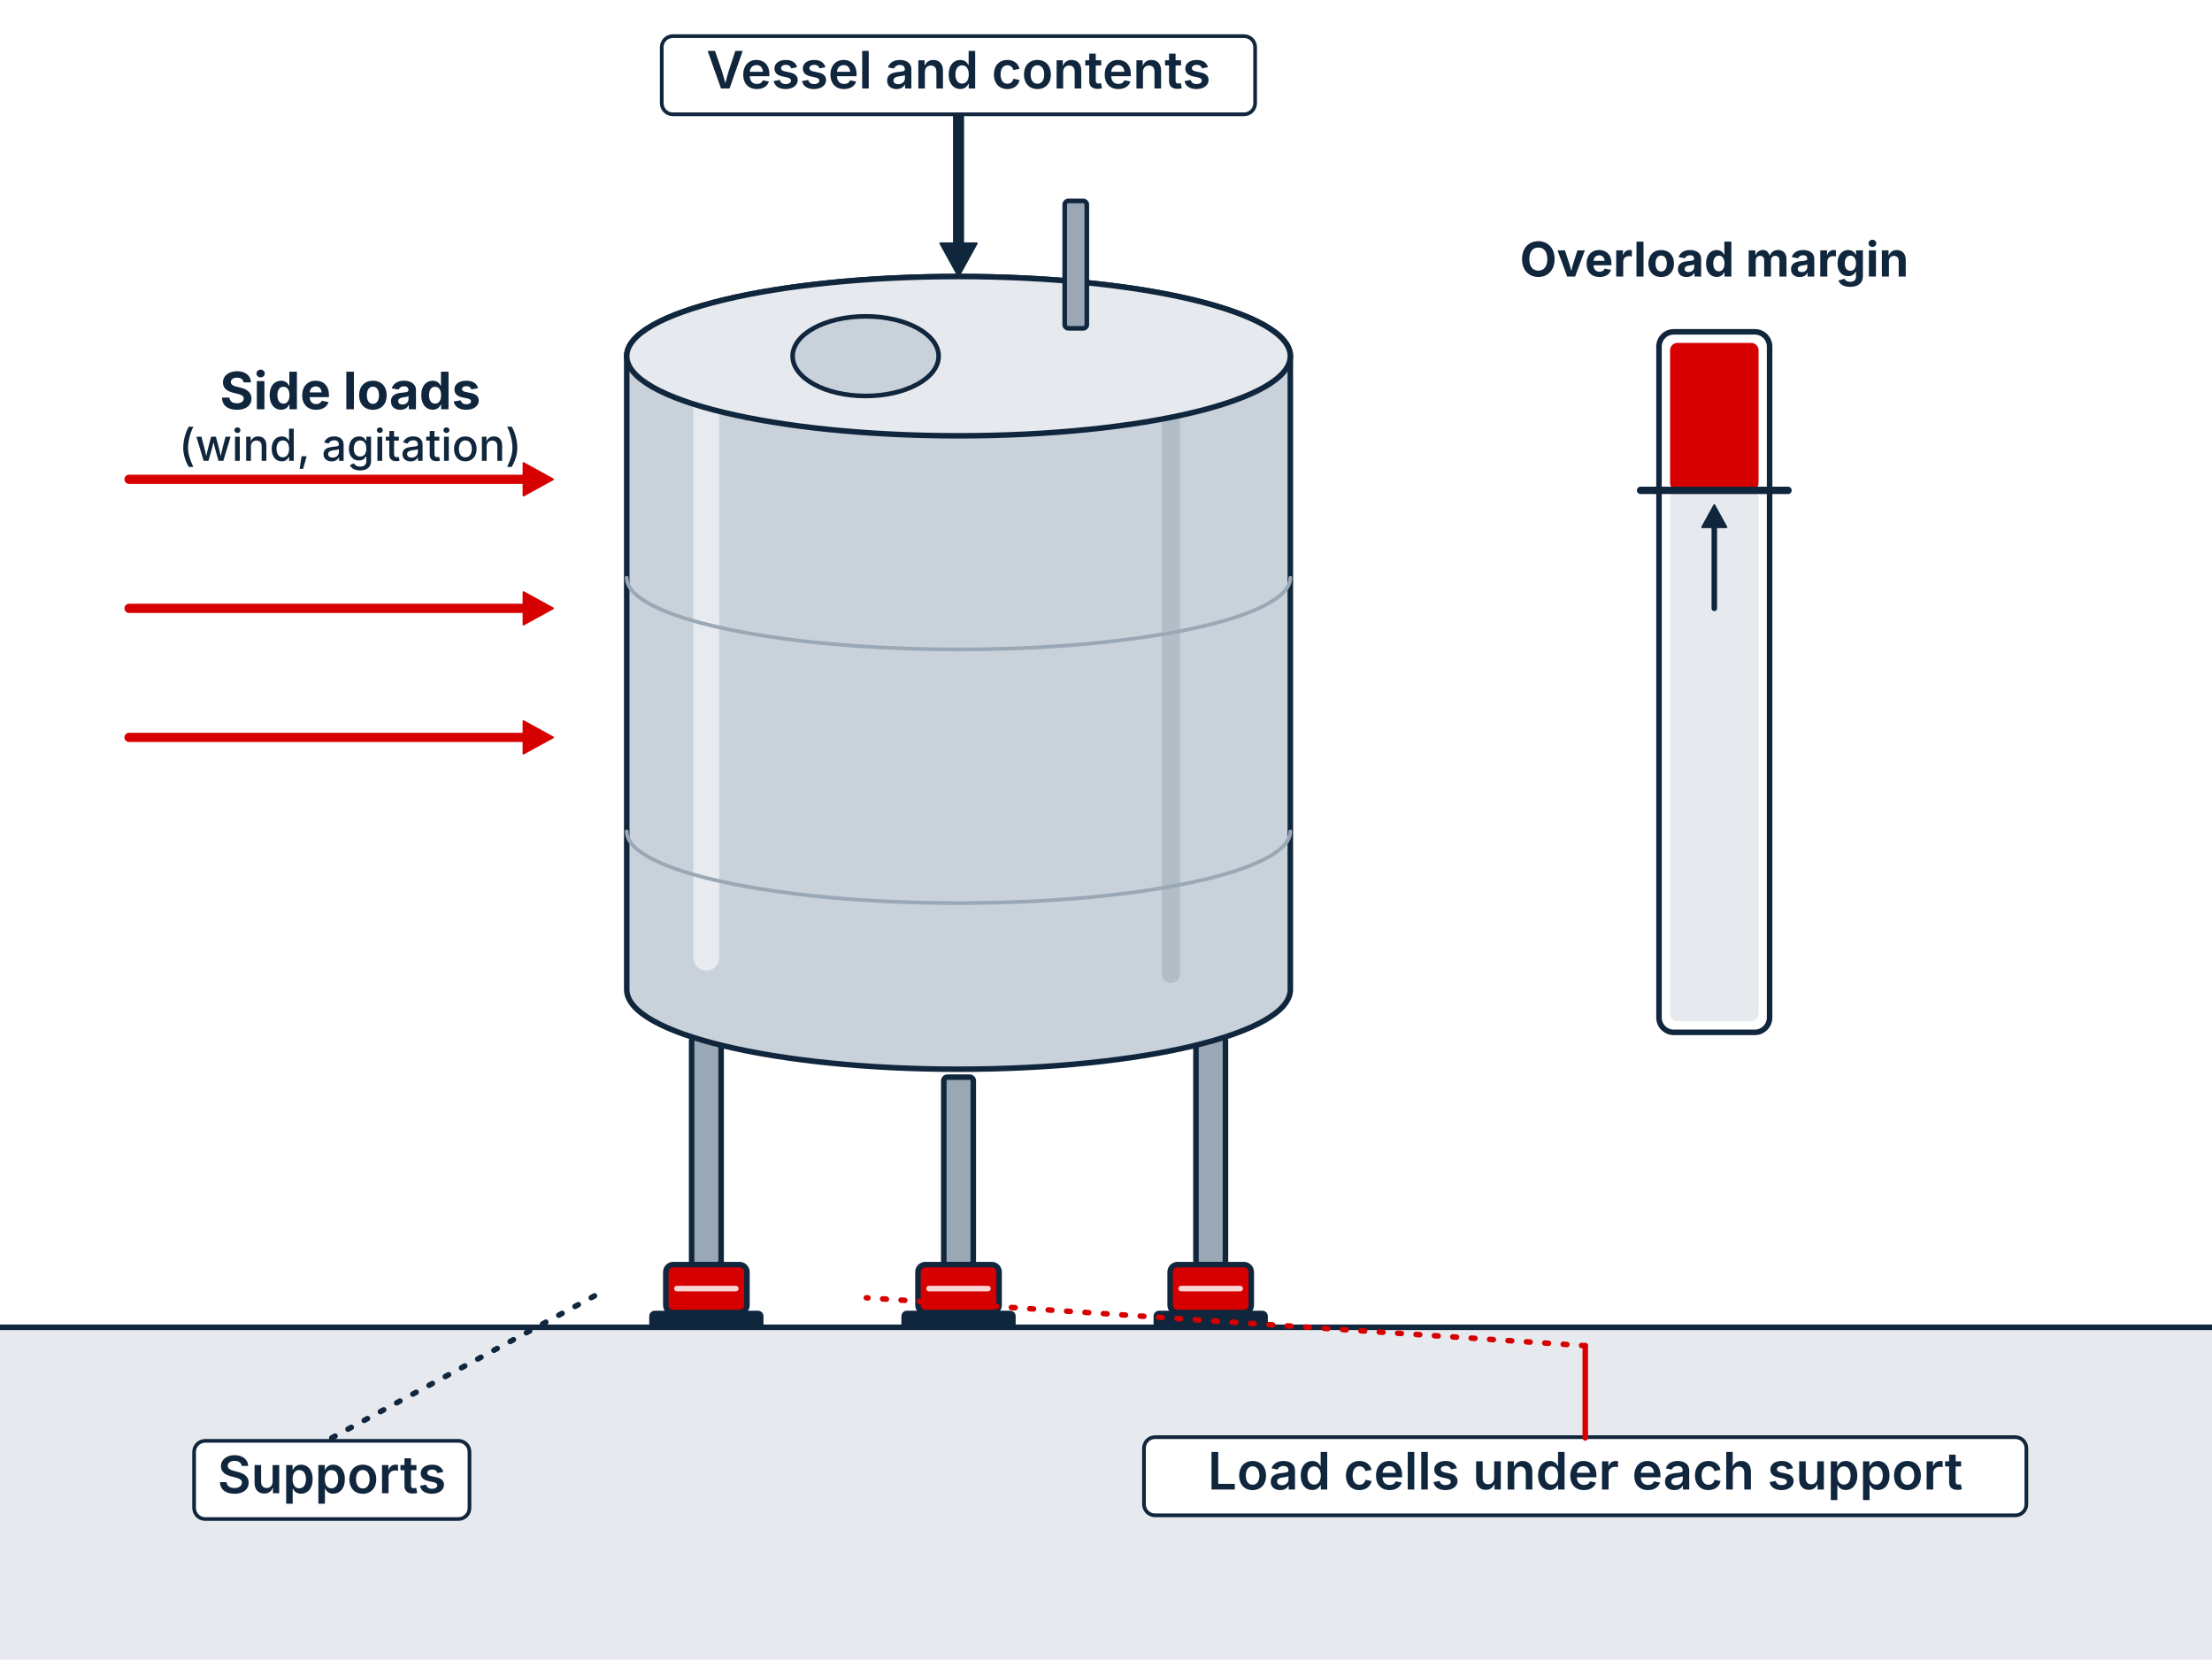
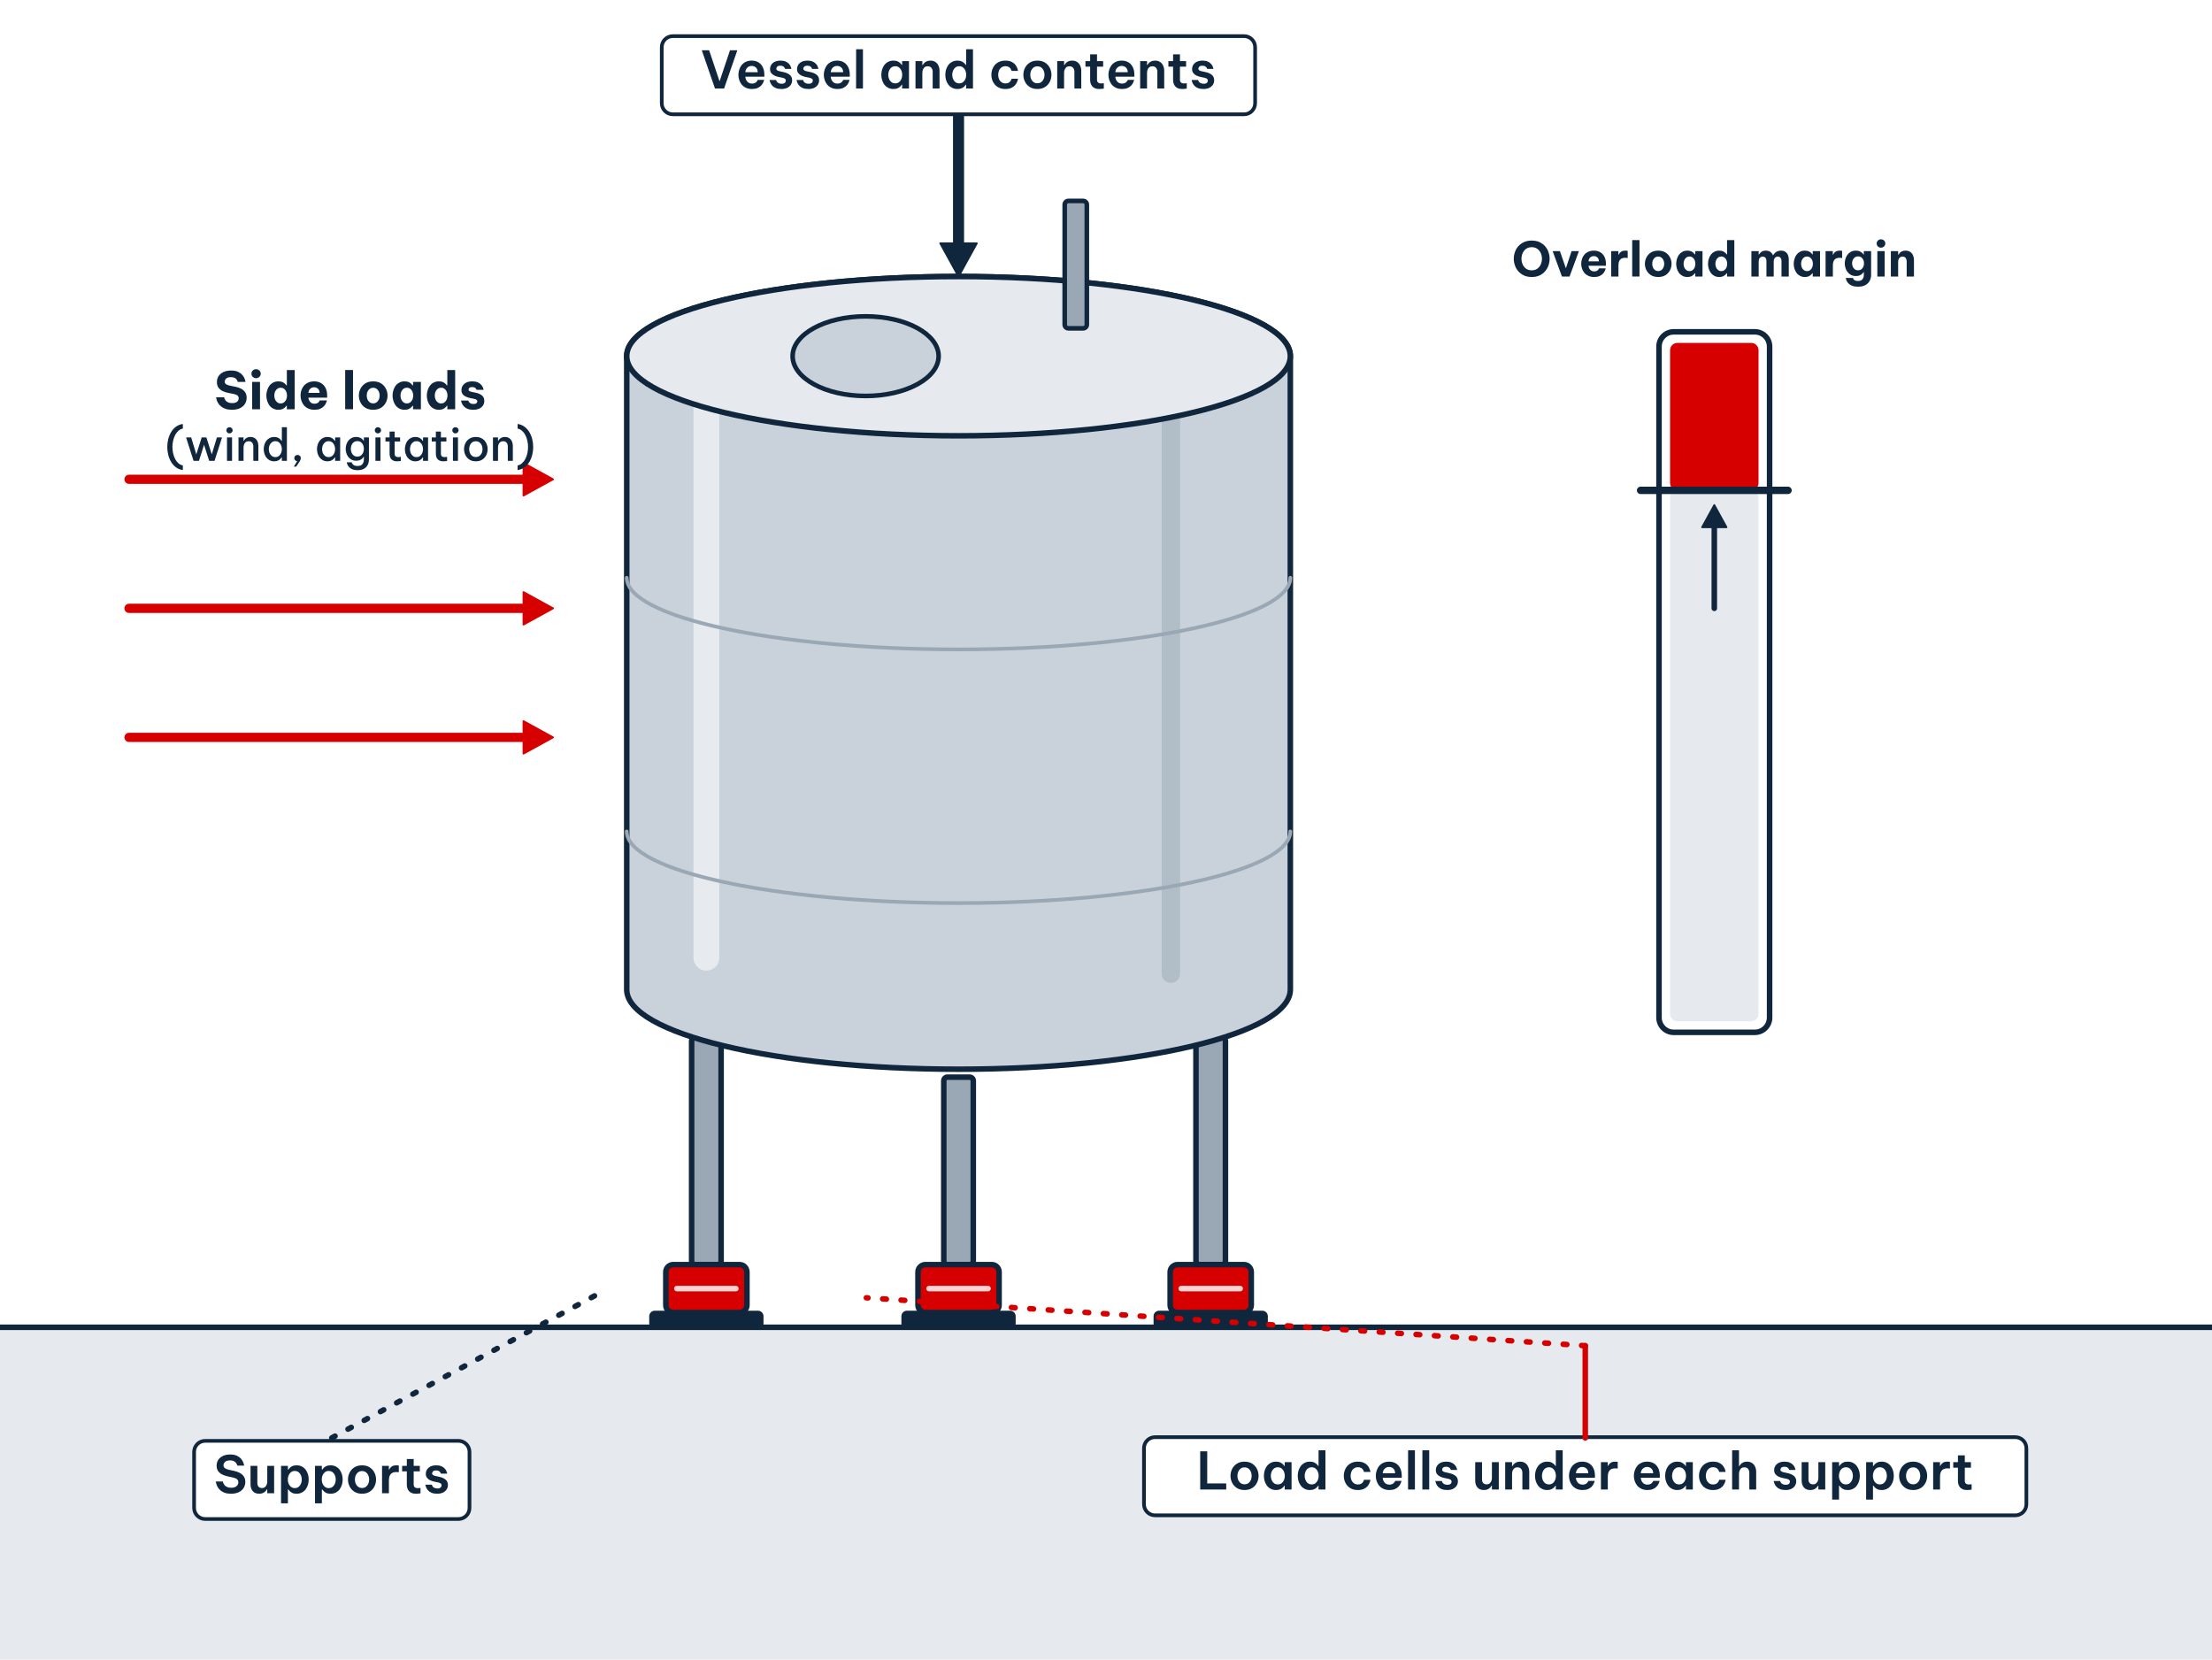
<svg xmlns="http://www.w3.org/2000/svg" viewBox="0 0 1200 900" width="1200" height="900" role="img" aria-label="Tank weighing: load cells under each support, side loads and overload margin">
+   <defs>
+     <path id="g0" d="M344 -10Q272 -10 222 8Q171 25 138 52Q104 80 84 110Q64 141 54 168Q45 196 42 214Q40 231 40 231H196Q196 231 200 214Q205 197 220 174Q235 152 266 136Q297 119 350 119Q415 119 446 146Q477 174 477 212Q477 246 454 266Q430 286 381 296L282 315Q222 326 170 350Q119 374 87 416Q55 459 55 526Q55 594 89 644Q123 695 184 722Q246 750 329 750Q407 750 458 728Q510 705 540 672Q571 640 586 607Q600 574 604 552Q609 530 609 530H457Q457 530 454 544Q450 558 437 576Q424 594 398 608Q371 622 325 622Q262 622 234 594Q206 567 206 535Q206 502 234 484Q262 466 307 457L412 436Q472 425 522 399Q572 373 602 330Q631 286 631 222Q631 156 598 104Q565 51 501 20Q437 -10 344 -10Z" />
+     <path id="g1" d="M148 602Q108 602 83 628Q58 653 58 688Q58 725 83 750Q108 776 148 776Q186 776 212 750Q238 725 238 688Q238 653 212 628Q186 602 148 602ZM72 0V530H224V0Z" />
+     <path id="g2" d="M284 -10Q225 -10 182 14Q138 37 109 76Q80 116 66 165Q51 214 51 265Q51 316 66 365Q80 414 109 454Q138 493 182 516Q225 540 284 540Q335 540 368 524Q401 507 418 488Q436 469 440 462H448V760H600V0H448V68H440Q436 61 418 42Q401 23 368 6Q335 -10 284 -10ZM328 113Q369 113 396 136Q424 158 438 193Q451 228 451 265Q451 302 438 337Q424 372 396 394Q369 417 328 417Q287 417 260 394Q232 372 218 337Q205 302 205 265Q205 228 218 193Q232 158 260 136Q287 113 328 113Z" />
+     <path id="g3" d="M322 -10Q252 -10 201 14Q150 37 117 76Q84 116 68 165Q51 214 51 266Q51 316 66 364Q82 413 114 453Q147 493 198 516Q248 540 317 540Q390 540 446 508Q503 476 535 414Q567 351 567 262V225H204Q207 177 238 142Q268 107 322 107Q353 107 372 116Q392 126 403 138Q414 151 418 161Q422 171 422 171H562Q562 171 558 152Q553 134 539 107Q525 80 498 53Q472 26 429 8Q386 -10 322 -10ZM204 317H421Q418 372 388 399Q358 426 314 426Q270 426 239 398Q208 369 204 317Z" />
+     <path id="g5" d="M68 0V760H220V0Z" />
+     <path id="g6" d="M329 -10Q240 -10 178 28Q116 67 84 130Q51 192 51 265Q51 338 84 400Q116 463 178 502Q240 540 329 540Q418 540 480 502Q542 463 574 400Q607 338 607 265Q607 192 574 130Q542 67 480 28Q418 -10 329 -10ZM329 114Q369 114 396 135Q424 156 439 190Q454 225 454 265Q454 306 439 340Q424 374 396 395Q369 416 329 416Q289 416 261 395Q233 374 218 340Q204 306 204 265Q204 225 218 190Q233 156 261 135Q289 114 329 114Z" />
+     <path id="g7" d="M284 540Q335 540 368 524Q401 507 418 488Q436 469 440 462H448V530H600V0H448V68H440Q436 61 418 42Q401 23 368 6Q335 -10 284 -10Q225 -10 182 14Q138 37 109 76Q80 116 66 165Q51 214 51 265Q51 316 66 365Q80 414 109 454Q138 493 182 516Q225 540 284 540ZM328 417Q287 417 260 394Q232 372 218 337Q205 302 205 265Q205 228 218 193Q232 158 260 136Q287 113 328 113Q369 113 396 136Q424 158 438 193Q451 228 451 265Q451 302 438 337Q424 372 396 394Q369 417 328 417Z" />
+     <path id="g8" d="M281 -10Q215 -10 172 8Q129 26 104 52Q78 79 66 106Q53 132 50 150Q46 168 46 168H187Q187 168 190 158Q193 148 204 135Q214 122 234 112Q254 102 288 102Q330 102 346 119Q361 136 361 153Q361 189 302 201L230 215Q184 224 144 242Q103 259 78 290Q54 322 54 372Q54 420 79 458Q104 496 150 518Q197 540 262 540Q323 540 364 524Q404 507 428 482Q452 458 464 434Q476 409 480 392Q483 376 483 376H347Q347 376 341 390Q335 403 316 416Q298 430 260 430Q221 430 206 414Q191 399 191 382Q191 362 208 352Q226 342 254 336L323 322Q399 307 448 270Q497 232 497 161Q497 113 472 74Q447 35 399 12Q351 -10 281 -10Z" />
+     <path id="g9" d="M402 -208Q315 -196 249 -148Q183 -100 139 -28Q95 45 72 133Q50 221 50 313Q50 406 72 494Q95 581 139 654Q183 726 249 774Q315 822 402 834V730Q345 718 301 679Q257 640 227 582Q197 524 182 455Q166 386 166 313Q166 240 182 171Q197 102 227 44Q257 -14 301 -53Q345 -92 402 -104Z" />
+     <path id="g10" d="M200 0 31 530H146L262 147L384 530H490L612 147L728 530H844L674 0H553L437 364L322 0Z" />
+     <path id="g11" d="M137 621Q106 621 86 642Q66 663 66 691Q66 720 86 740Q106 761 137 761Q168 761 188 740Q209 720 209 691Q209 662 188 642Q168 621 137 621ZM81 0V530H195V0Z" />
+     <path id="g12" d="M66 0V530H180V453H186Q193 467 210 488Q227 508 258 524Q288 540 335 540Q394 540 434 513Q474 486 494 441Q515 396 515 342V0H401V330Q401 378 374 411Q348 444 296 444Q255 444 230 424Q204 403 192 370Q180 338 180 301V0Z" />
+     <path id="g13" d="M295 -10Q235 -10 190 14Q146 37 116 76Q86 116 72 165Q57 214 57 265Q57 316 72 365Q86 414 116 454Q146 493 190 516Q235 540 295 540Q345 540 378 524Q412 508 432 487Q452 466 461 451H467V760H581V0H467V79H461Q452 64 432 43Q412 22 378 6Q345 -10 295 -10ZM320 85Q369 85 402 112Q434 138 450 179Q467 220 467 265Q467 310 450 351Q434 392 402 418Q369 445 320 445Q271 445 238 418Q205 392 188 351Q172 310 172 265Q172 220 188 179Q205 138 238 112Q271 85 320 85Z" />
+     <path id="g14" d="M80 -130 156 -7Q128 -5 110 14Q91 34 91 63Q91 95 112 114Q134 134 164 134Q195 134 216 114Q238 95 238 61Q238 30 216 -9Q193 -48 141 -120L134 -130Z" />
+     <path id="g16" d="M295 540Q345 540 378 524Q412 508 432 487Q452 466 461 451H467V530H581V0H467V79H461Q452 64 432 43Q412 22 378 6Q345 -10 295 -10Q235 -10 190 14Q146 37 116 76Q86 116 72 165Q57 214 57 265Q57 316 72 365Q86 414 116 454Q146 493 190 516Q235 540 295 540ZM320 445Q271 445 238 418Q205 392 188 351Q172 310 172 265Q172 220 188 179Q205 138 238 112Q271 85 320 85Q369 85 402 112Q434 138 450 179Q467 220 467 265Q467 310 450 351Q434 392 402 418Q369 445 320 445Z" />
+     <path id="g17" d="M327 -211Q258 -211 213 -193Q168 -175 141 -148Q114 -122 101 -96Q88 -69 84 -51Q80 -33 80 -33H193Q193 -33 197 -46Q201 -58 214 -74Q228 -91 255 -104Q282 -116 326 -116Q378 -116 410 -96Q441 -75 454 -42Q468 -8 468 31V91H463Q452 74 432 54Q411 33 377 18Q343 3 295 3Q235 3 190 26Q146 49 116 88Q87 126 72 174Q57 222 57 272Q57 322 72 370Q87 417 116 456Q146 494 190 517Q235 540 295 540Q343 540 377 526Q411 511 432 490Q453 470 463 452H468V530H582V32Q582 -39 553 -94Q524 -149 467 -180Q410 -211 327 -211ZM321 97Q370 97 403 122Q436 148 452 188Q468 228 468 272Q468 316 452 356Q436 396 403 421Q370 446 321 446Q271 446 238 421Q205 396 189 356Q173 316 173 272Q173 228 189 188Q205 148 238 122Q271 97 321 97Z" />
+     <path id="g18" d="M298 -10Q235 -10 197 13Q159 36 142 74Q126 113 126 158V438H33V530H126V662H240V530H364V438H240V160Q240 85 323 85Q344 85 362 88Q380 91 380 91V-2Q380 -2 356 -6Q331 -10 298 -10Z" />
+     <path id="g19" d="M324 -10Q237 -10 178 29Q118 68 88 131Q57 194 57 265Q57 336 88 399Q118 462 178 501Q237 540 324 540Q410 540 470 501Q529 462 560 399Q590 336 590 265Q590 194 560 131Q529 68 470 29Q410 -10 324 -10ZM324 87Q373 87 406 112Q440 137 458 178Q475 219 475 265Q475 312 458 352Q440 393 406 418Q373 443 324 443Q275 443 241 418Q207 393 190 352Q173 312 173 265Q173 219 190 178Q207 137 241 112Q275 87 324 87Z" />
+     <path id="g20" d="M42 834Q129 822 195 774Q261 726 305 654Q349 581 372 493Q394 405 394 313Q394 220 372 132Q349 45 305 -28Q261 -100 195 -148Q129 -196 42 -208V-104Q99 -92 143 -53Q187 -14 217 44Q247 102 262 171Q278 240 278 313Q278 386 262 455Q247 524 217 582Q187 640 143 679Q99 718 42 730Z" />
+     <path id="g21" d="M277 0 22 740H164L366 138L568 740H710L454 0Z" />
+     <path id="g22" d="M318 -10Q250 -10 200 14Q151 37 118 76Q86 116 70 165Q54 214 54 265Q54 316 70 364Q85 413 116 453Q148 493 197 516Q246 540 313 540Q385 540 440 508Q495 476 526 414Q557 353 557 262V228H188Q191 174 225 134Q259 95 318 95Q352 95 374 106Q396 117 408 132Q420 146 425 156Q430 167 430 167H553Q553 167 548 150Q543 132 530 106Q516 79 490 52Q464 26 422 8Q380 -10 318 -10ZM188 315H429Q426 377 392 407Q358 437 312 437Q261 437 227 404Q193 372 188 315Z" />
+     <path id="g23" d="M276 -10Q211 -10 169 8Q127 25 102 52Q78 78 66 104Q54 130 50 148Q47 165 47 165H173Q173 165 176 154Q180 143 190 128Q201 114 223 103Q245 92 281 92Q324 92 343 110Q362 129 362 152Q362 174 346 188Q329 201 297 208L224 223Q180 232 142 250Q104 267 80 298Q56 328 56 376Q56 447 110 494Q164 540 257 540Q316 540 354 524Q393 508 416 484Q440 460 452 436Q463 412 466 396Q470 379 470 379H348Q348 379 345 388Q342 398 332 410Q323 422 304 432Q286 441 255 441Q213 441 196 423Q178 405 178 385Q178 363 197 351Q216 339 246 333L315 318Q389 303 436 266Q484 229 484 159Q484 112 460 74Q435 35 388 12Q342 -10 276 -10Z" />
+     <path id="g24" d="M72 0 73 760H205V0Z" />
+     <path id="g26" d="M289 540Q340 540 373 524Q406 507 425 488Q444 468 451 456H457V530H590V0H457V74H451Q444 62 425 42Q406 22 373 6Q340 -10 289 -10Q230 -10 186 14Q142 37 112 76Q83 116 68 165Q54 214 54 265Q54 316 68 365Q83 414 112 454Q142 493 186 516Q230 540 289 540ZM324 431Q279 431 248 406Q218 382 203 344Q188 306 188 265Q188 224 203 186Q218 148 248 124Q279 99 324 99Q369 99 399 124Q429 148 444 186Q459 224 459 265Q459 306 444 344Q429 382 399 406Q369 431 324 431Z" />
+     <path id="g27" d="M62 0V530H195V454H201Q209 468 226 488Q243 509 273 524Q303 540 349 540Q410 540 450 512Q489 485 508 440Q528 395 528 343V0H395V325Q395 368 371 399Q347 430 299 430Q262 430 239 412Q216 393 206 364Q195 335 195 303V0Z" />
+     <path id="g28" d="M289 -10Q230 -10 186 14Q142 37 112 76Q83 116 68 165Q54 214 54 265Q54 316 68 365Q83 414 112 454Q142 493 186 516Q230 540 289 540Q340 540 373 524Q406 507 425 488Q444 468 451 456H457V760H590V0H457V74H451Q444 62 425 42Q406 22 373 6Q340 -10 289 -10ZM324 99Q369 99 399 124Q429 148 444 186Q459 224 459 265Q459 306 444 344Q429 382 399 406Q369 431 324 431Q279 431 248 406Q218 382 203 344Q188 306 188 265Q188 224 203 186Q218 148 248 124Q279 99 324 99Z" />
+     <path id="g29" d="M325 -10Q257 -10 206 14Q155 37 121 76Q87 116 70 165Q54 214 54 265Q54 316 70 365Q87 414 120 454Q154 493 205 516Q256 540 325 540Q393 540 438 520Q483 500 510 470Q536 440 549 410Q562 381 566 361Q570 341 570 341H445Q445 341 441 354Q437 368 425 386Q413 404 390 418Q366 432 327 432Q281 432 250 408Q218 385 202 347Q186 309 186 265Q186 221 202 183Q218 145 250 122Q281 98 327 98Q366 98 390 112Q413 126 425 144Q437 162 441 176Q445 189 445 189H570Q570 189 566 169Q562 149 549 120Q536 90 510 60Q483 30 438 10Q393 -10 325 -10Z" />
+     <path id="g30" d="M326 -10Q239 -10 178 29Q117 68 86 130Q54 193 54 265Q54 337 86 400Q117 462 178 501Q239 540 326 540Q414 540 474 501Q535 462 566 400Q598 337 598 265Q598 193 566 130Q535 68 474 29Q414 -10 326 -10ZM326 101Q371 101 402 124Q432 147 448 184Q464 222 464 265Q464 309 448 346Q432 383 402 406Q371 429 326 429Q282 429 251 406Q220 383 204 346Q188 309 188 265Q188 222 204 184Q220 147 251 124Q282 101 326 101Z" />
+     <path id="g31" d="M301 -10Q247 -10 212 6Q177 22 158 48Q138 74 130 105Q122 136 122 166V423H31V530H122V662H255V530H374V423H255V169Q255 98 335 98Q354 98 370 100Q387 103 387 103V-1Q387 -1 362 -6Q336 -10 301 -10Z" />
+     <path id="g32" d="M72 0V740H208V118H576V0Z" />
+     <path id="g33" d="M230 -10Q147 -10 104 41Q62 92 62 172V530H194V194Q194 151 217 126Q240 100 282 100Q319 100 342 119Q365 138 376 168Q386 198 386 230V530H519V0H386V76H380Q370 58 352 38Q333 18 304 4Q274 -10 230 -10Z" />
+     <path id="g34" d="M62 0V530H194V457H199Q213 488 245 514Q277 540 341 540Q361 540 374 538Q387 535 387 535V406Q387 406 372 408Q358 410 337 410Q267 410 231 371Q195 332 195 245V0Z" />
+     <path id="g35" d="M72 0V760H205V454H211Q219 468 236 488Q253 509 283 524Q313 540 359 540Q420 540 460 512Q499 485 518 440Q538 395 538 343V0H405V325Q405 368 381 399Q357 430 309 430Q272 430 249 412Q226 393 216 364Q205 335 205 303V0Z" />
+     <path id="g36" d="M72 -196V530H205V456H212Q219 468 238 488Q256 508 289 524Q322 540 373 540Q433 540 477 516Q521 493 550 454Q579 414 594 365Q608 316 608 265Q608 214 594 165Q579 116 550 76Q521 37 477 14Q433 -10 373 -10Q322 -10 289 6Q256 23 238 43Q219 63 212 74H205V-196ZM203 265Q203 224 218 186Q233 148 263 124Q293 99 338 99Q384 99 414 124Q444 148 459 186Q474 224 474 265Q474 306 459 344Q444 382 414 406Q384 431 338 431Q293 431 263 406Q233 382 218 344Q203 306 203 265Z" />
+     <path id="g37" d="M339 -10Q270 -10 221 7Q172 24 140 51Q107 78 88 108Q69 139 60 166Q50 193 47 210Q44 227 44 227H182Q182 227 184 215Q187 203 196 184Q205 166 222 148Q240 130 270 118Q299 105 343 105Q411 105 446 136Q482 166 482 211Q482 249 455 272Q428 294 375 305L277 326Q220 338 170 362Q121 386 91 427Q61 468 61 532Q61 599 94 648Q128 697 187 724Q246 750 325 750Q400 750 449 728Q498 706 528 674Q557 642 571 610Q585 578 590 556Q594 534 594 534H461Q461 534 457 550Q453 565 439 585Q425 605 397 620Q369 636 322 636Q255 636 224 606Q194 576 194 541Q194 505 222 485Q250 465 297 454L402 432Q461 419 510 393Q559 367 588 324Q617 282 617 219Q617 155 585 103Q553 51 491 20Q429 -10 339 -10Z" />
+     <path id="g38" d="M414 -10Q322 -10 252 22Q182 55 134 110Q87 164 64 232Q40 300 40 371Q40 442 64 510Q87 577 134 631Q182 685 252 718Q322 750 414 750Q507 750 577 718Q647 685 694 631Q741 577 764 510Q788 442 788 371Q788 300 764 232Q741 164 694 110Q647 55 577 22Q507 -10 414 -10ZM414 129Q484 129 532 164Q580 199 604 254Q628 310 628 371Q628 432 604 487Q580 542 532 577Q484 612 414 612Q344 612 296 577Q249 542 225 487Q201 432 201 371Q201 310 225 254Q249 199 296 164Q344 129 414 129Z" />
+     <path id="g39" d="M217 0 23 530H175L299 171L418 530H571L376 0Z" />
+     <path id="g40" d="M58 0V530H209V453H214Q223 474 239 494Q255 514 283 527Q311 540 355 540Q377 540 390 538Q403 535 403 535V385Q403 385 388 388Q374 391 351 391Q280 391 245 352Q210 314 210 227V0Z" />
+     <path id="g41" d="M58 0V530H210V458H215Q232 487 266 514Q300 540 359 540Q419 540 456 512Q492 484 509 443H511Q524 466 546 488Q567 511 600 526Q632 540 676 540Q731 540 767 515Q803 490 820 450Q838 409 838 363V0H686V325Q686 364 666 390Q647 415 608 415Q578 415 560 400Q541 385 532 362Q524 338 524 313V0H372V325Q372 364 352 390Q333 415 294 415Q264 415 246 400Q227 385 218 362Q210 338 210 313V0Z" />
+     <path id="g42" d="M330 -212Q256 -212 208 -194Q161 -176 133 -148Q105 -121 92 -94Q79 -67 76 -48Q72 -30 72 -30H220Q220 -30 224 -40Q227 -49 238 -62Q249 -74 270 -84Q292 -93 328 -93Q390 -93 420 -58Q449 -23 449 34V90H442Q432 74 412 55Q392 36 361 23Q330 10 286 10Q227 10 183 32Q139 55 110 93Q80 131 66 178Q51 225 51 275Q51 324 66 372Q80 419 110 457Q139 495 183 518Q227 540 286 540Q330 540 361 526Q392 513 412 494Q433 476 442 459H449V530H601V34Q601 -32 572 -88Q543 -144 483 -178Q423 -212 330 -212ZM328 130Q370 130 398 151Q425 172 439 206Q453 239 453 275Q453 312 439 345Q425 378 398 399Q370 420 328 420Q287 420 260 399Q232 378 218 345Q204 312 204 275Q204 239 218 206Q232 172 260 151Q287 130 328 130Z" />
+     <path id="g43" d="M58 0V530H210V454H215Q224 470 242 490Q259 510 288 525Q318 540 364 540Q426 540 465 512Q504 483 522 438Q540 394 540 345V0H388V319Q388 357 368 386Q347 415 302 415Q268 415 248 399Q228 383 219 358Q210 333 210 305V0Z" />
+   </defs>
  <rect x="0.0" y="0.0" width="1200.0" height="900.0" rx="0" fill="#FFFFFF" />
  <rect x="0.0" y="720.0" width="1200.0" height="180.0" rx="0" fill="#E6EAEE" />
  <line x1="0.0" y1="720.0" x2="1200.0" y2="720.0" stroke="#10263D" stroke-width="3" stroke-linecap="round" />
  <rect x="375.2" y="562.7" width="16.0" height="123.3" rx="2" fill="#9AA7B4" stroke="#10263D" stroke-width="3" stroke-linejoin="round" />
  <rect x="353.2" y="712.0" width="60.0" height="8.0" rx="2" fill="#10263D" stroke="#10263D" stroke-width="2" stroke-linejoin="round" />
  <rect x="361.2" y="686.0" width="44.0" height="26.0" rx="4" fill="#D70000" stroke="#10263D" stroke-width="3" stroke-linejoin="round" />
  <line x1="367.2" y1="699.0" x2="399.2" y2="699.0" stroke="#FBD5D5" stroke-width="3" stroke-linecap="round" />
  <rect x="512.0" y="584.3" width="16.0" height="101.7" rx="2" fill="#9AA7B4" stroke="#10263D" stroke-width="3" stroke-linejoin="round" />
  <rect x="490.0" y="712.0" width="60.0" height="8.0" rx="2" fill="#10263D" stroke="#10263D" stroke-width="2" stroke-linejoin="round" />
  <rect x="498.0" y="686.0" width="44.0" height="26.0" rx="4" fill="#D70000" stroke="#10263D" stroke-width="3" stroke-linejoin="round" />
  <line x1="504.0" y1="699.0" x2="536.0" y2="699.0" stroke="#FBD5D5" stroke-width="3" stroke-linecap="round" />
  <rect x="648.8" y="562.7" width="16.0" height="123.3" rx="2" fill="#9AA7B4" stroke="#10263D" stroke-width="3" stroke-linejoin="round" />
  <rect x="626.8" y="712.0" width="60.0" height="8.0" rx="2" fill="#10263D" stroke="#10263D" stroke-width="2" stroke-linejoin="round" />
  <rect x="634.8" y="686.0" width="44.0" height="26.0" rx="4" fill="#D70000" stroke="#10263D" stroke-width="3" stroke-linejoin="round" />
  <line x1="640.8" y1="699.0" x2="672.8" y2="699.0" stroke="#FBD5D5" stroke-width="3" stroke-linecap="round" />
  <path d="M340.0,193.2 A180.0,43.2 0 0 1 700.0,193.2 L700.0,536.8 A180.0,43.2 0 0 1 340.0,536.8 Z" fill="#C9D2DB" stroke="#10263D" stroke-width="3" stroke-linecap="round" stroke-linejoin="round" />
  <path d="M383.2,197.52 L383.2,519.52" fill="none" stroke="#FFFFFF" stroke-width="14" stroke-linecap="round" opacity="0.55" stroke-linejoin="round" />
  <path d="M635.2,201.84 L635.2,528.16" fill="none" stroke="#9AA7B4" stroke-width="10" stroke-linecap="round" opacity="0.5" stroke-linejoin="round" />
  <path d="M340.0,313.4 A180.0,38.88 0 0 0 700.0,313.4" fill="none" stroke="#9AA7B4" stroke-width="2" stroke-linecap="round" stroke-linejoin="round" />
  <path d="M340.0,451.0 A180.0,38.88 0 0 0 700.0,451.0" fill="none" stroke="#9AA7B4" stroke-width="2" stroke-linecap="round" stroke-linejoin="round" />
  <ellipse cx="520.0" cy="193.2" rx="180.0" ry="43.2" fill="#E6EAEE" stroke="#10263D" stroke-width="3" />
  <ellipse cx="469.6" cy="193.2" rx="39.6" ry="21.6" fill="#C9D2DB" stroke="#10263D" stroke-width="2.5" />
  <rect x="577.6" y="109.0" width="12.0" height="69.1" rx="2" fill="#9AA7B4" stroke="#10263D" stroke-width="2.5" stroke-linejoin="round" />
  <line x1="70.0" y1="260.0" x2="284.0" y2="260.0" stroke="#D70000" stroke-width="5" stroke-linecap="round" />
  <path d="M300.0,260.0 L284.0,268.8 L284.0,251.2 Z" fill="#D70000" stroke="#D70000" stroke-width="1" stroke-linecap="round" stroke-linejoin="round" />
  <line x1="70.0" y1="330.0" x2="284.0" y2="330.0" stroke="#D70000" stroke-width="5" stroke-linecap="round" />
  <path d="M300.0,330.0 L284.0,338.8 L284.0,321.2 Z" fill="#D70000" stroke="#D70000" stroke-width="1" stroke-linecap="round" stroke-linejoin="round" />
  <line x1="70.0" y1="400.0" x2="284.0" y2="400.0" stroke="#D70000" stroke-width="5" stroke-linecap="round" />
  <path d="M300.0,400.0 L284.0,408.8 L284.0,391.2 Z" fill="#D70000" stroke="#D70000" stroke-width="1" stroke-linecap="round" stroke-linejoin="round" />
-   <text x="190.0" y="222.0" font-family="Inter, Arial, Helvetica, sans-serif" font-size="28" font-weight="700" text-anchor="middle" fill="#10263D">Side loads</text>
-   <text x="190.0" y="250.0" font-family="Inter, Arial, Helvetica, sans-serif" font-size="24" font-weight="500" text-anchor="middle" fill="#10263D">(wind, agitation)</text>
+   <g fill="#10263D" transform="matrix(0.028 0 0 -0.028 116.136 222)">
+     <use href="#g0" />
+     <use href="#g1" x="666" />
+     <use href="#g2" x="962" />
+     <use href="#g3" x="1624" />
+     <use href="#g5" x="2472" />
+     <use href="#g6" x="2754" />
+     <use href="#g7" x="3407" />
+     <use href="#g2" x="4071" />
+     <use href="#g8" x="4739" />
+   </g>
+   <g fill="#10263D" transform="matrix(0.024 0 0 -0.024 89.548 250)">
+     <use href="#g9" />
+     <use href="#g10" x="444" />
+     <use href="#g11" x="1319" />
+     <use href="#g12" x="1594" />
+     <use href="#g13" x="2173" />
+     <use href="#g14" x="2830" />
+     <use href="#g16" x="3377" />
+     <use href="#g17" x="4026" />
+     <use href="#g11" x="4674" />
+     <use href="#g18" x="4949" />
+     <use href="#g16" x="5364" />
+     <use href="#g18" x="5995" />
+     <use href="#g11" x="6426" />
+     <use href="#g19" x="6701" />
+     <use href="#g12" x="7346" />
+     <use href="#g20" x="7927" />
+   </g>
  <line x1="520.0" y1="60.0" x2="520.0" y2="132.0" stroke="#10263D" stroke-width="6" stroke-linecap="round" />
  <path d="M520.0,150.0 L510.1,132.0 L529.9,132.0 Z" fill="#10263D" stroke="#10263D" stroke-width="1" stroke-linecap="round" stroke-linejoin="round" />
  <rect x="359.0" y="19.6" width="321.9" height="42.4" rx="6" fill="#FFFFFF" stroke="#10263D" stroke-width="2" stroke-linejoin="round" />
-   <text x="520.0" y="48.0" font-family="Inter, Arial, Helvetica, sans-serif" font-size="28" font-weight="600" text-anchor="middle" fill="#10263D">Vessel and contents</text>
+   <g fill="#10263D" transform="matrix(0.028 0 0 -0.028 380.112 48)">
+     <use href="#g21" />
+     <use href="#g22" x="677" />
+     <use href="#g23" x="1288" />
+     <use href="#g23" x="1811" />
+     <use href="#g22" x="2332" />
+     <use href="#g24" x="2939" />
+     <use href="#g26" x="3446" />
+     <use href="#g27" x="4100" />
+     <use href="#g28" x="4686" />
+     <use href="#g29" x="5578" />
+     <use href="#g30" x="6198" />
+     <use href="#g27" x="6846" />
+     <use href="#g31" x="7424" />
+     <use href="#g22" x="7846" />
+     <use href="#g27" x="8453" />
+     <use href="#g31" x="9031" />
+     <use href="#g23" x="9465" />
+   </g>
  <rect x="620.6" y="779.6" width="478.7" height="42.4" rx="6" fill="#FFFFFF" stroke="#10263D" stroke-width="2" stroke-linejoin="round" />
-   <text x="860.0" y="808.0" font-family="Inter, Arial, Helvetica, sans-serif" font-size="28" font-weight="600" text-anchor="middle" fill="#10263D">Load cells under each support</text>
+   <g fill="#10263D" transform="matrix(0.028 0 0 -0.028 649.09 808)">
+     <use href="#g32" />
+     <use href="#g30" x="605" />
+     <use href="#g26" x="1252" />
+     <use href="#g28" x="1908" />
+     <use href="#g29" x="2800" />
+     <use href="#g22" x="3420" />
+     <use href="#g24" x="4027" />
+     <use href="#g24" x="4304" />
+     <use href="#g23" x="4581" />
+     <use href="#g33" x="5338" />
+     <use href="#g27" x="5919" />
+     <use href="#g28" x="6505" />
+     <use href="#g22" x="7163" />
+     <use href="#g34" x="7774" />
+     <use href="#g22" x="8420" />
+     <use href="#g26" x="9026" />
+     <use href="#g29" x="9682" />
+     <use href="#g35" x="10306" />
+     <use href="#g23" x="11136" />
+     <use href="#g33" x="11663" />
+     <use href="#g36" x="12244" />
+     <use href="#g36" x="12902" />
+     <use href="#g30" x="13559" />
+     <use href="#g34" x="14211" />
+     <use href="#g31" x="14631" />
+   </g>
  <line x1="860.0" y1="780.0" x2="860.0" y2="730.0" stroke="#D70000" stroke-width="3" stroke-linecap="round" />
  <line x1="860.0" y1="730.0" x2="470.0" y2="704.0" stroke="#D70000" stroke-width="3" stroke-linecap="round" stroke-dasharray="2 8" />
  <rect x="105.3" y="781.6" width="149.4" height="42.4" rx="6" fill="#FFFFFF" stroke="#10263D" stroke-width="2" stroke-linejoin="round" />
-   <text x="180.0" y="810.0" font-family="Inter, Arial, Helvetica, sans-serif" font-size="28" font-weight="600" text-anchor="middle" fill="#10263D">Supports</text>
+   <g fill="#10263D" transform="matrix(0.028 0 0 -0.028 115.81 810)">
+     <use href="#g37" />
+     <use href="#g33" x="656" />
+     <use href="#g36" x="1237" />
+     <use href="#g36" x="1895" />
+     <use href="#g30" x="2552" />
+     <use href="#g34" x="3204" />
+     <use href="#g31" x="3624" />
+     <use href="#g23" x="4058" />
+   </g>
  <line x1="180.0" y1="780.0" x2="328.0" y2="700.0" stroke="#10263D" stroke-width="3" stroke-linecap="round" stroke-dasharray="2 8" />
  <rect x="900.0" y="180.0" width="60.0" height="380.0" rx="8" fill="#FFFFFF" stroke="#10263D" stroke-width="3" stroke-linejoin="round" />
  <rect x="906.0" y="186.0" width="48.0" height="80.0" rx="4" fill="#D70000" />
  <rect x="906.0" y="266.0" width="48.0" height="288.0" rx="4" fill="#E6EAEE" />
  <line x1="890.0" y1="266.0" x2="970.0" y2="266.0" stroke="#10263D" stroke-width="4" stroke-linecap="round" />
-   <text x="930.0" y="150.0" font-family="Inter, Arial, Helvetica, sans-serif" font-size="26" font-weight="700" text-anchor="middle" fill="#10263D">Overload margin</text>
+   <g fill="#10263D" transform="matrix(0.026 0 0 -0.026 820.176 150)">
+     <use href="#g38" />
+     <use href="#g39" x="828" />
+     <use href="#g3" x="1396" />
+     <use href="#g40" x="2014" />
+     <use href="#g5" x="2443" />
+     <use href="#g6" x="2725" />
+     <use href="#g7" x="3378" />
+     <use href="#g2" x="4042" />
+     <use href="#g41" x="4940" />
+     <use href="#g7" x="5830" />
+     <use href="#g40" x="6488" />
+     <use href="#g42" x="6895" />
+     <use href="#g1" x="7554" />
+     <use href="#g43" x="7850" />
+   </g>
  <line x1="930.0" y1="330.0" x2="930.0" y2="286.0" stroke="#10263D" stroke-width="3" stroke-linecap="round" />
  <path d="M930.0,274.0 L936.6,286.0 L923.4,286.0 Z" fill="#10263D" stroke="#10263D" stroke-width="1" stroke-linecap="round" stroke-linejoin="round" />
</svg>
